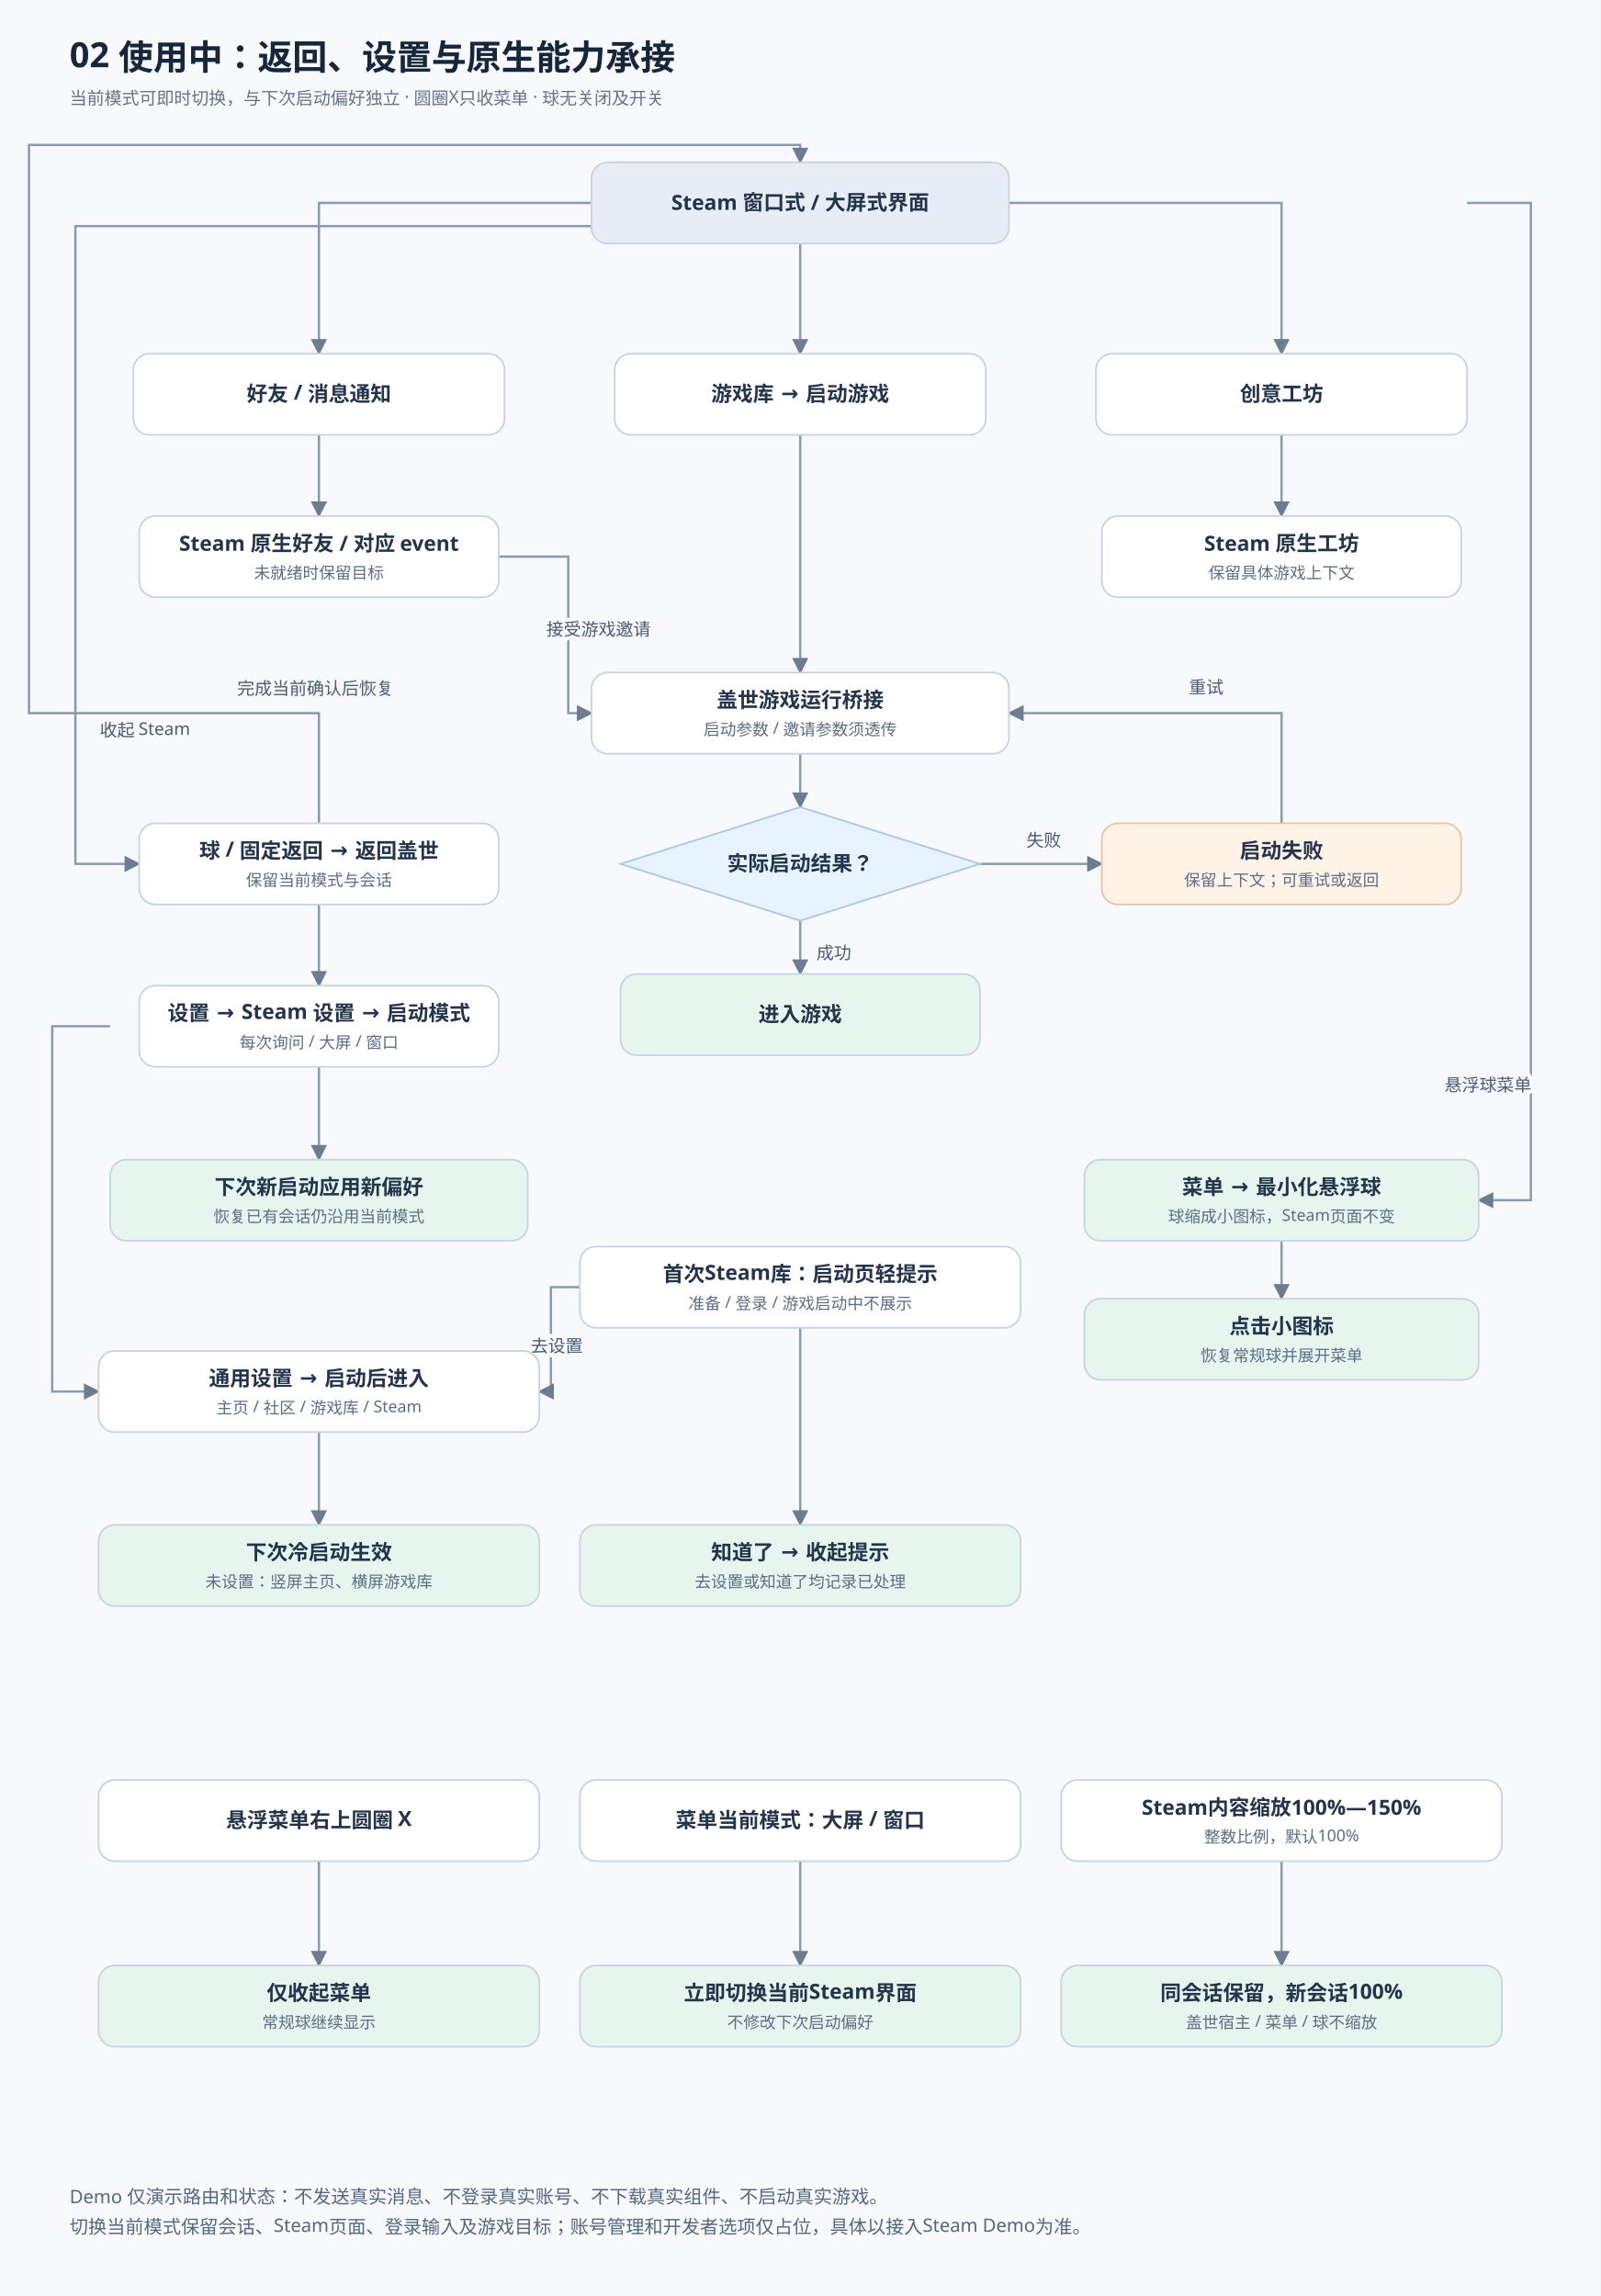
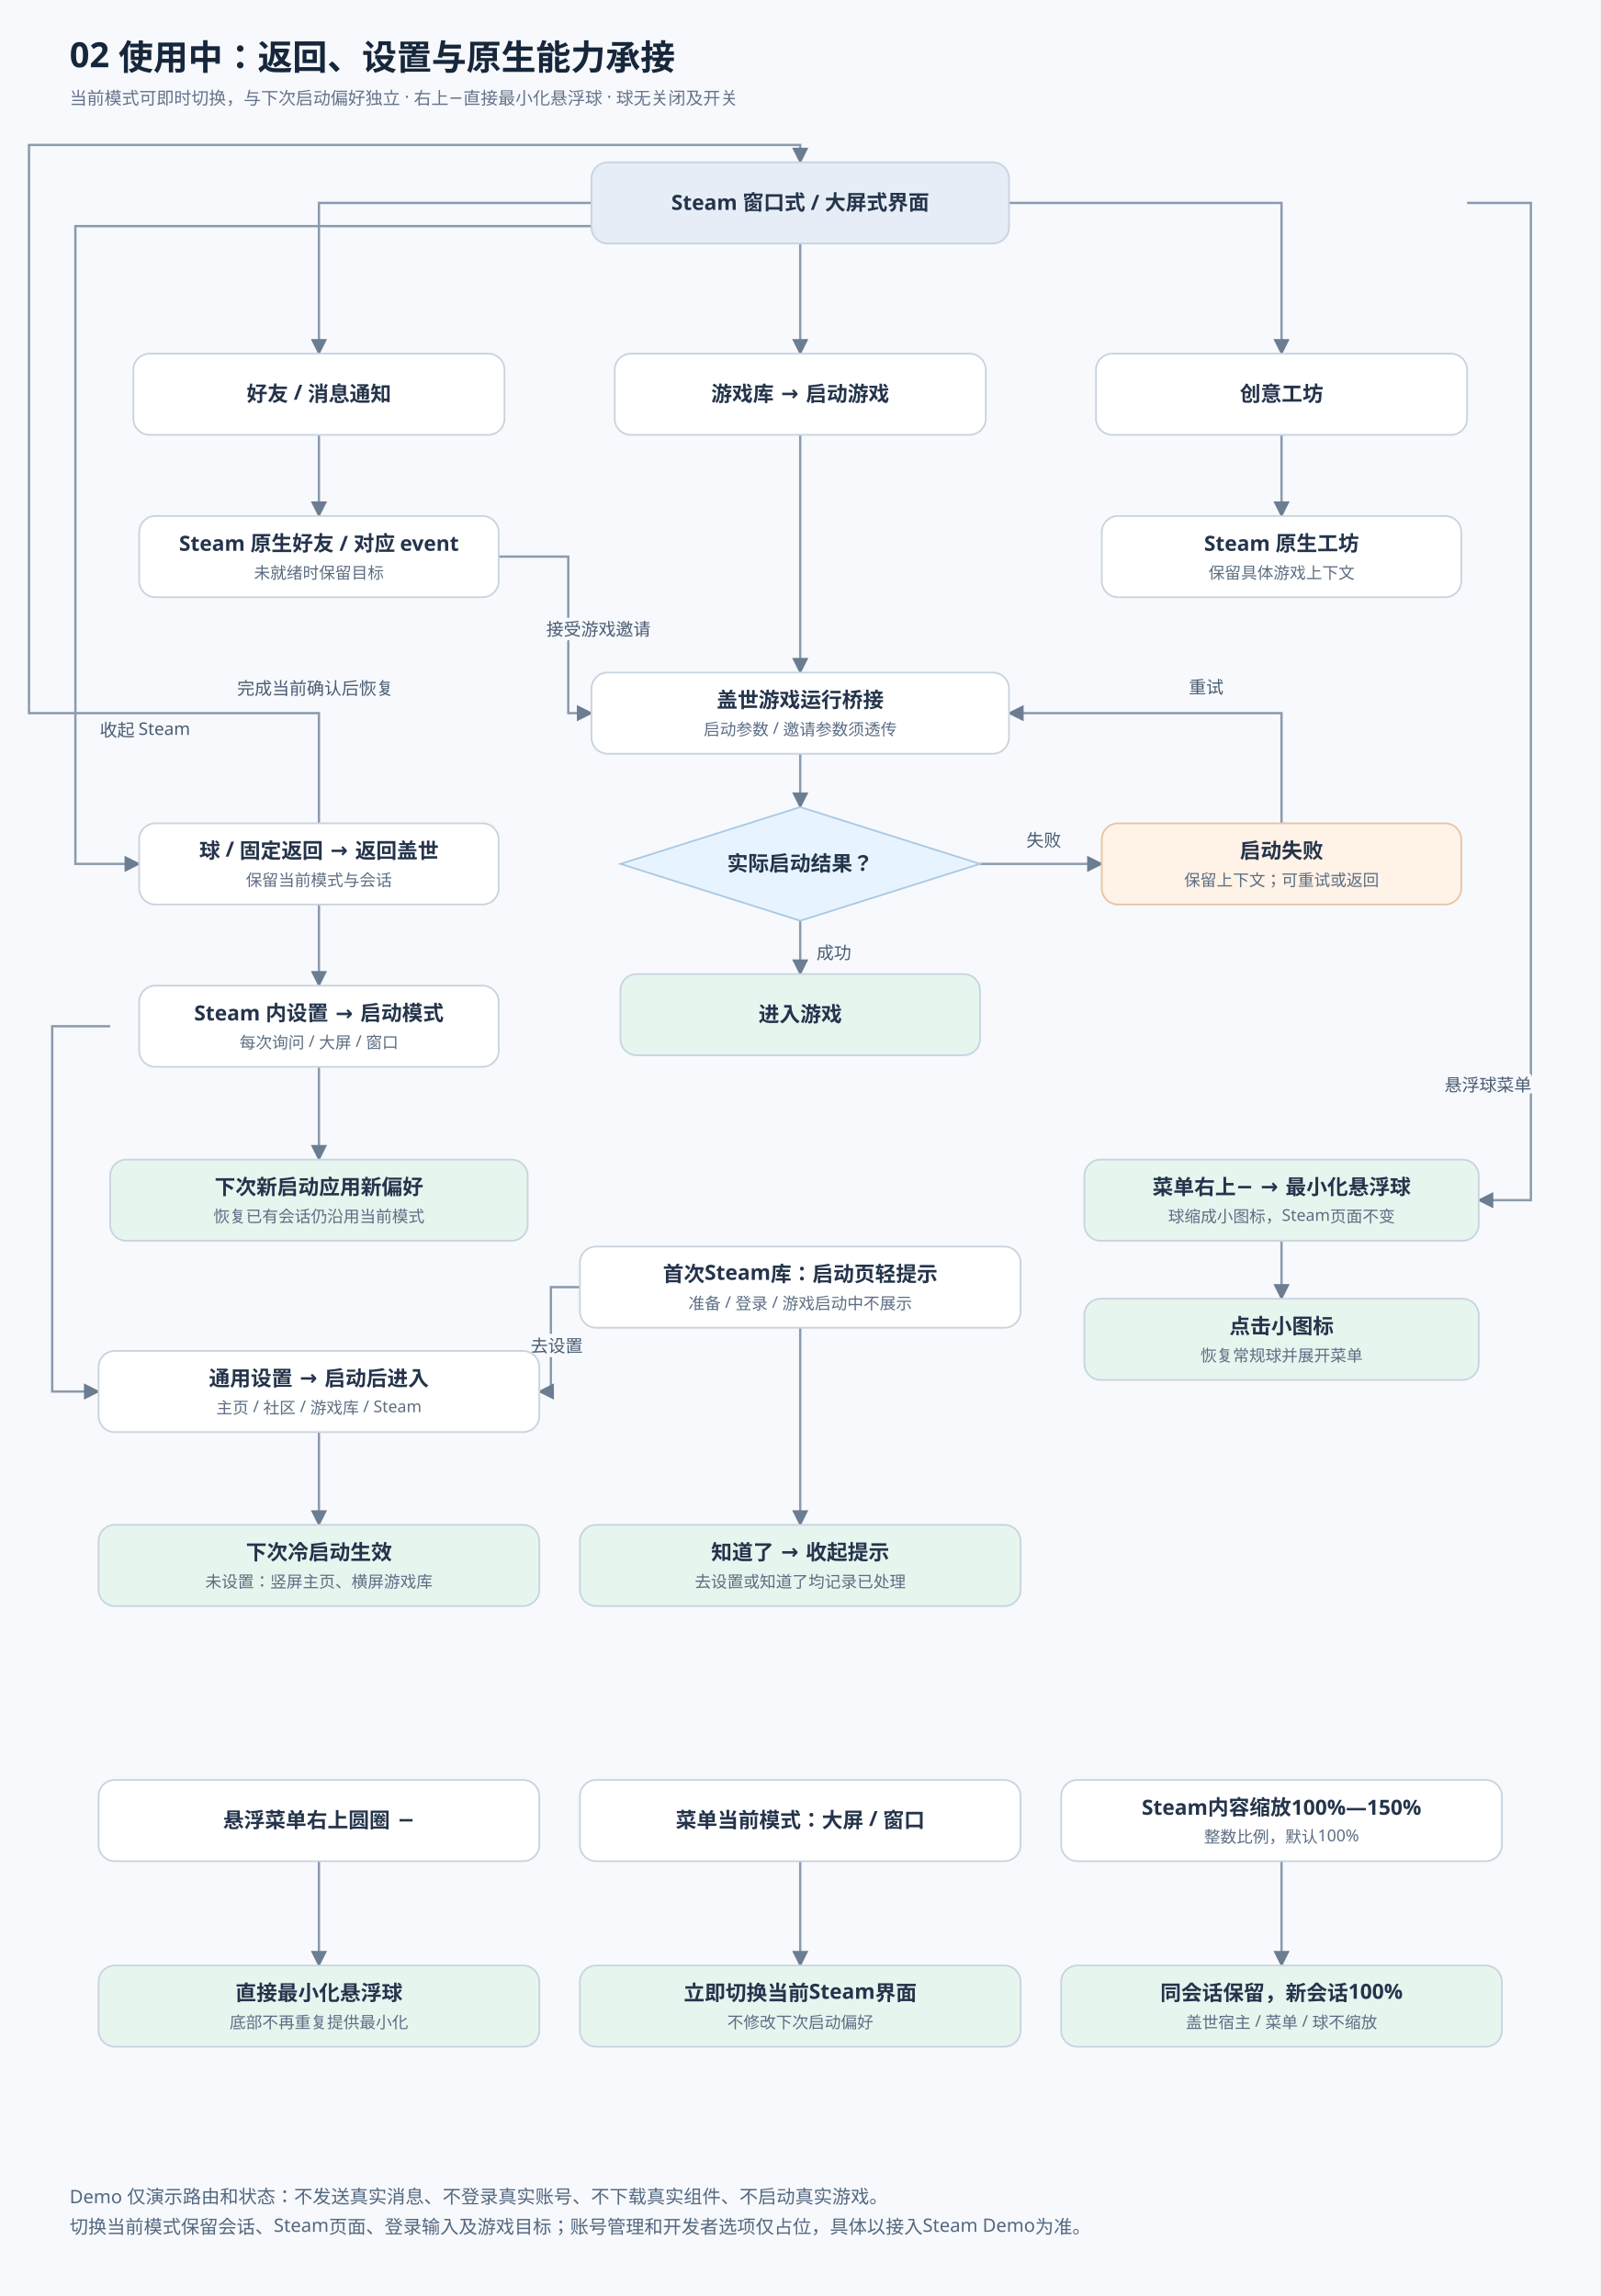
<svg xmlns="http://www.w3.org/2000/svg" width="1380" height="1980" viewBox="0 0 1380 1980" role="img" aria-label="02 使用中：返回、设置与原生能力承接">
  <defs>
    <marker id="arrow-02" viewBox="0 0 10 10" refX="9" refY="5" markerWidth="7" markerHeight="7" orient="auto-start-reverse">
      <path d="M 0 0 L 10 5 L 0 10 z" fill="#6c7d91" />
    </marker>
  </defs>
  <style>text{font-family:'Microsoft YaHei','PingFang SC',sans-serif}.title{font-size:30px;font-weight:700;fill:#17273b}.sub{font-size:15px;fill:#65738a}.label{font-size:15px;fill:#4a5c73;paint-order:stroke;stroke:#f7f9fc;stroke-width:7px;stroke-linejoin:round}.node{font-size:18px;font-weight:600;fill:#24344b}.small{font-size:14px;font-weight:400;fill:#5c6d82}.note{font-size:16px;fill:#53677f}</style>
  <rect width="1380" height="1980" fill="#f7f9fc" />
  <text class="title" x="60" y="58">02 使用中：返回、设置与原生能力承接</text>
-   <text class="sub" x="60" y="90">当前模式可即时切换，与下次启动偏好独立 · 圆圈X只收菜单 · 球无关闭及开关</text>
+   <text class="sub" x="60" y="90">当前模式可即时切换，与下次启动偏好独立 · 右上−直接最小化悬浮球 · 球无关闭及开关</text>
  <path d="M510 175 H275 V305" fill="none" stroke="#8b9aae" stroke-width="2" marker-end="url(#arrow-02)" />
  <path d="M690 210 V305" fill="none" stroke="#8b9aae" stroke-width="2" marker-end="url(#arrow-02)" />
  <path d="M870 175 H1105 V305" fill="none" stroke="#8b9aae" stroke-width="2" marker-end="url(#arrow-02)" />
  <path d="M275 375 V445" fill="none" stroke="#8b9aae" stroke-width="2" marker-end="url(#arrow-02)" />
  <path d="M1105 375 V445" fill="none" stroke="#8b9aae" stroke-width="2" marker-end="url(#arrow-02)" />
  <path d="M690 375 V580" fill="none" stroke="#8b9aae" stroke-width="2" marker-end="url(#arrow-02)" />
  <path d="M430 480 H490 V615 H510" fill="none" stroke="#8b9aae" stroke-width="2" marker-end="url(#arrow-02)" />
  <text class="label" x="516" y="548" text-anchor="middle">接受游戏邀请</text>
  <path d="M690 650 V696" fill="none" stroke="#8b9aae" stroke-width="2" marker-end="url(#arrow-02)" />
  <path d="M845 745 H950" fill="none" stroke="#8b9aae" stroke-width="2" marker-end="url(#arrow-02)" />
  <text class="label" x="900" y="730" text-anchor="middle">失败</text>
  <path d="M1105 710 V615 H870" fill="none" stroke="#8b9aae" stroke-width="2" marker-end="url(#arrow-02)" />
  <text class="label" x="1040" y="598" text-anchor="middle">重试</text>
  <path d="M690 794 V840" fill="none" stroke="#8b9aae" stroke-width="2" marker-end="url(#arrow-02)" />
  <text class="label" x="719" y="827" text-anchor="middle">成功</text>
  <path d="M510 195 H65 V745 H120" fill="none" stroke="#8b9aae" stroke-width="2" marker-end="url(#arrow-02)" />
  <text class="label" x="125" y="635" text-anchor="middle">收起 Steam</text>
  <path d="M275 710 V615 H25 V125 H690 V140" fill="none" stroke="#8b9aae" stroke-width="2" marker-end="url(#arrow-02)" />
  <text class="label" x="272" y="599" text-anchor="middle">完成当前确认后恢复</text>
  <path d="M275 780 V850" fill="none" stroke="#8b9aae" stroke-width="2" marker-end="url(#arrow-02)" />
  <path d="M275 920 V1000" fill="none" stroke="#8b9aae" stroke-width="2" marker-end="url(#arrow-02)" />
  <path d="M1265 175 H1320 V1035 H1275" fill="none" stroke="#8b9aae" stroke-width="2" marker-end="url(#arrow-02)" />
  <text class="label" x="1283" y="941" text-anchor="middle">悬浮球菜单</text>
  <path d="M1105 1070 V1120" fill="none" stroke="#8b9aae" stroke-width="2" marker-end="url(#arrow-02)" />
  <path d="M95 885 H45 V1200 H85" fill="none" stroke="#8b9aae" stroke-width="2" marker-end="url(#arrow-02)" />
  <path d="M275 1235 V1315" fill="none" stroke="#8b9aae" stroke-width="2" marker-end="url(#arrow-02)" />
  <path d="M690 1145 V1315" fill="none" stroke="#8b9aae" stroke-width="2" marker-end="url(#arrow-02)" />
  <path d="M500 1110 H475 V1200 H465" fill="none" stroke="#8b9aae" stroke-width="2" marker-end="url(#arrow-02)" />
  <text class="label" x="480" y="1166" text-anchor="middle">去设置</text>
  <path d="M275 1605 V1695" fill="none" stroke="#8b9aae" stroke-width="2" marker-end="url(#arrow-02)" />
  <path d="M690 1605 V1695" fill="none" stroke="#8b9aae" stroke-width="2" marker-end="url(#arrow-02)" />
  <path d="M1105 1605 V1695" fill="none" stroke="#8b9aae" stroke-width="2" marker-end="url(#arrow-02)" />
  <rect x="510" y="140" width="360" height="70" rx="14" fill="#e6edf6" stroke="#c8d4e0" stroke-width="1.5" />
  <text class="node" text-anchor="middle" x="690" y="181">Steam 窗口式 / 大屏式界面</text>
  <rect x="115" y="305" width="320" height="70" rx="14" fill="#ffffff" stroke="#c8d4e0" stroke-width="1.5" />
  <text class="node" text-anchor="middle" x="275" y="346">好友 / 消息通知</text>
  <rect x="530" y="305" width="320" height="70" rx="14" fill="#ffffff" stroke="#c8d4e0" stroke-width="1.5" />
  <text class="node" text-anchor="middle" x="690" y="346">游戏库 → 启动游戏</text>
  <rect x="945" y="305" width="320" height="70" rx="14" fill="#ffffff" stroke="#c8d4e0" stroke-width="1.5" />
  <text class="node" text-anchor="middle" x="1105" y="346">创意工坊</text>
  <rect x="120" y="445" width="310" height="70" rx="14" fill="#ffffff" stroke="#c8d4e0" stroke-width="1.5" />
  <text class="node" text-anchor="middle" x="275" y="475">Steam 原生好友 / 对应 event</text>
  <text class="small" text-anchor="middle" x="275" y="499">未就绪时保留目标</text>
  <rect x="510" y="580" width="360" height="70" rx="14" fill="#ffffff" stroke="#c8d4e0" stroke-width="1.5" />
  <text class="node" text-anchor="middle" x="690" y="610">盖世游戏运行桥接</text>
  <text class="small" text-anchor="middle" x="690" y="634">启动参数 / 邀请参数须透传</text>
  <rect x="950" y="445" width="310" height="70" rx="14" fill="#ffffff" stroke="#c8d4e0" stroke-width="1.5" />
  <text class="node" text-anchor="middle" x="1105" y="475">Steam 原生工坊</text>
  <text class="small" text-anchor="middle" x="1105" y="499">保留具体游戏上下文</text>
  <path d="M690 696 L845 745 L690 794 L535 745 Z" fill="#e7f4ff" stroke="#aac9e4" stroke-width="1.5" />
  <text class="node" text-anchor="middle" x="690" y="751">实际启动结果？</text>
  <rect x="950" y="710" width="310" height="70" rx="14" fill="#fff2e7" stroke="#e7c5a5" stroke-width="1.5" />
  <text class="node" text-anchor="middle" x="1105" y="740">启动失败</text>
  <text class="small" text-anchor="middle" x="1105" y="764">保留上下文；可重试或返回</text>
  <rect x="535" y="840" width="310" height="70" rx="14" fill="#e7f5ef" stroke="#c8d4e0" stroke-width="1.5" />
  <text class="node" text-anchor="middle" x="690" y="881">进入游戏</text>
  <rect x="120" y="710" width="310" height="70" rx="14" fill="#ffffff" stroke="#c8d4e0" stroke-width="1.5" />
  <text class="node" text-anchor="middle" x="275" y="740">球 / 固定返回 → 返回盖世</text>
  <text class="small" text-anchor="middle" x="275" y="764">保留当前模式与会话</text>
  <rect x="120" y="850" width="310" height="70" rx="14" fill="#ffffff" stroke="#c8d4e0" stroke-width="1.5" />
-   <text class="node" text-anchor="middle" x="275" y="880">设置 → Steam 设置 → 启动模式</text>
+   <text class="node" text-anchor="middle" x="275" y="880">Steam 内设置 → 启动模式</text>
  <text class="small" text-anchor="middle" x="275" y="904">每次询问 / 大屏 / 窗口</text>
  <rect x="95" y="1000" width="360" height="70" rx="14" fill="#e7f5ef" stroke="#c8d4e0" stroke-width="1.5" />
  <text class="node" text-anchor="middle" x="275" y="1030">下次新启动应用新偏好</text>
  <text class="small" text-anchor="middle" x="275" y="1054">恢复已有会话仍沿用当前模式</text>
  <rect x="935" y="1000" width="340" height="70" rx="14" fill="#e7f5ef" stroke="#c8d4e0" stroke-width="1.5" />
-   <text class="node" text-anchor="middle" x="1105" y="1030">菜单 → 最小化悬浮球</text>
+   <text class="node" text-anchor="middle" x="1105" y="1030">菜单右上− → 最小化悬浮球</text>
  <text class="small" text-anchor="middle" x="1105" y="1054">球缩成小图标，Steam页面不变</text>
  <rect x="935" y="1120" width="340" height="70" rx="14" fill="#e7f5ef" stroke="#c8d4e0" stroke-width="1.5" />
  <text class="node" text-anchor="middle" x="1105" y="1150">点击小图标</text>
  <text class="small" text-anchor="middle" x="1105" y="1174">恢复常规球并展开菜单</text>
  <rect x="85" y="1165" width="380" height="70" rx="14" fill="#ffffff" stroke="#c8d4e0" stroke-width="1.5" />
  <text class="node" text-anchor="middle" x="275" y="1195">通用设置 → 启动后进入</text>
  <text class="small" text-anchor="middle" x="275" y="1219">主页 / 社区 / 游戏库 / Steam</text>
  <rect x="85" y="1315" width="380" height="70" rx="14" fill="#e7f5ef" stroke="#c8d4e0" stroke-width="1.5" />
  <text class="node" text-anchor="middle" x="275" y="1345">下次冷启动生效</text>
  <text class="small" text-anchor="middle" x="275" y="1369">未设置：竖屏主页、横屏游戏库</text>
  <rect x="500" y="1075" width="380" height="70" rx="14" fill="#ffffff" stroke="#c8d4e0" stroke-width="1.5" />
  <text class="node" text-anchor="middle" x="690" y="1105">首次Steam库：启动页轻提示</text>
  <text class="small" text-anchor="middle" x="690" y="1129">准备 / 登录 / 游戏启动中不展示</text>
  <rect x="500" y="1315" width="380" height="70" rx="14" fill="#e7f5ef" stroke="#c8d4e0" stroke-width="1.5" />
  <text class="node" text-anchor="middle" x="690" y="1345">知道了 → 收起提示</text>
  <text class="small" text-anchor="middle" x="690" y="1369">去设置或知道了均记录已处理</text>
  <rect x="85" y="1535" width="380" height="70" rx="14" fill="#ffffff" stroke="#c8d4e0" stroke-width="1.5" />
-   <text class="node" text-anchor="middle" x="275" y="1576">悬浮菜单右上圆圈 X</text>
+   <text class="node" text-anchor="middle" x="275" y="1576">悬浮菜单右上圆圈 −</text>
  <rect x="85" y="1695" width="380" height="70" rx="14" fill="#e7f5ef" stroke="#c8d4e0" stroke-width="1.5" />
-   <text class="node" text-anchor="middle" x="275" y="1725">仅收起菜单</text>
-   <text class="small" text-anchor="middle" x="275" y="1749">常规球继续显示</text>
+   <text class="node" text-anchor="middle" x="275" y="1725">直接最小化悬浮球</text>
+   <text class="small" text-anchor="middle" x="275" y="1749">底部不再重复提供最小化</text>
  <rect x="500" y="1535" width="380" height="70" rx="14" fill="#ffffff" stroke="#c8d4e0" stroke-width="1.5" />
  <text class="node" text-anchor="middle" x="690" y="1576">菜单当前模式：大屏 / 窗口</text>
  <rect x="500" y="1695" width="380" height="70" rx="14" fill="#e7f5ef" stroke="#c8d4e0" stroke-width="1.5" />
  <text class="node" text-anchor="middle" x="690" y="1725">立即切换当前Steam界面</text>
  <text class="small" text-anchor="middle" x="690" y="1749">不修改下次启动偏好</text>
  <rect x="915" y="1535" width="380" height="70" rx="14" fill="#ffffff" stroke="#c8d4e0" stroke-width="1.5" />
  <text class="node" text-anchor="middle" x="1105" y="1565">Steam内容缩放100%—150%</text>
  <text class="small" text-anchor="middle" x="1105" y="1589">整数比例，默认100%</text>
  <rect x="915" y="1695" width="380" height="70" rx="14" fill="#e7f5ef" stroke="#c8d4e0" stroke-width="1.5" />
  <text class="node" text-anchor="middle" x="1105" y="1725">同会话保留，新会话100%</text>
  <text class="small" text-anchor="middle" x="1105" y="1749">盖世宿主 / 菜单 / 球不缩放</text>
  <text class="note" x="60" y="1900">Demo 仅演示路由和状态：不发送真实消息、不登录真实账号、不下载真实组件、不启动真实游戏。</text>
  <text class="note" x="60" y="1926">切换当前模式保留会话、Steam页面、登录输入及游戏目标；账号管理和开发者选项仅占位，具体以接入Steam Demo为准。</text>
</svg>
